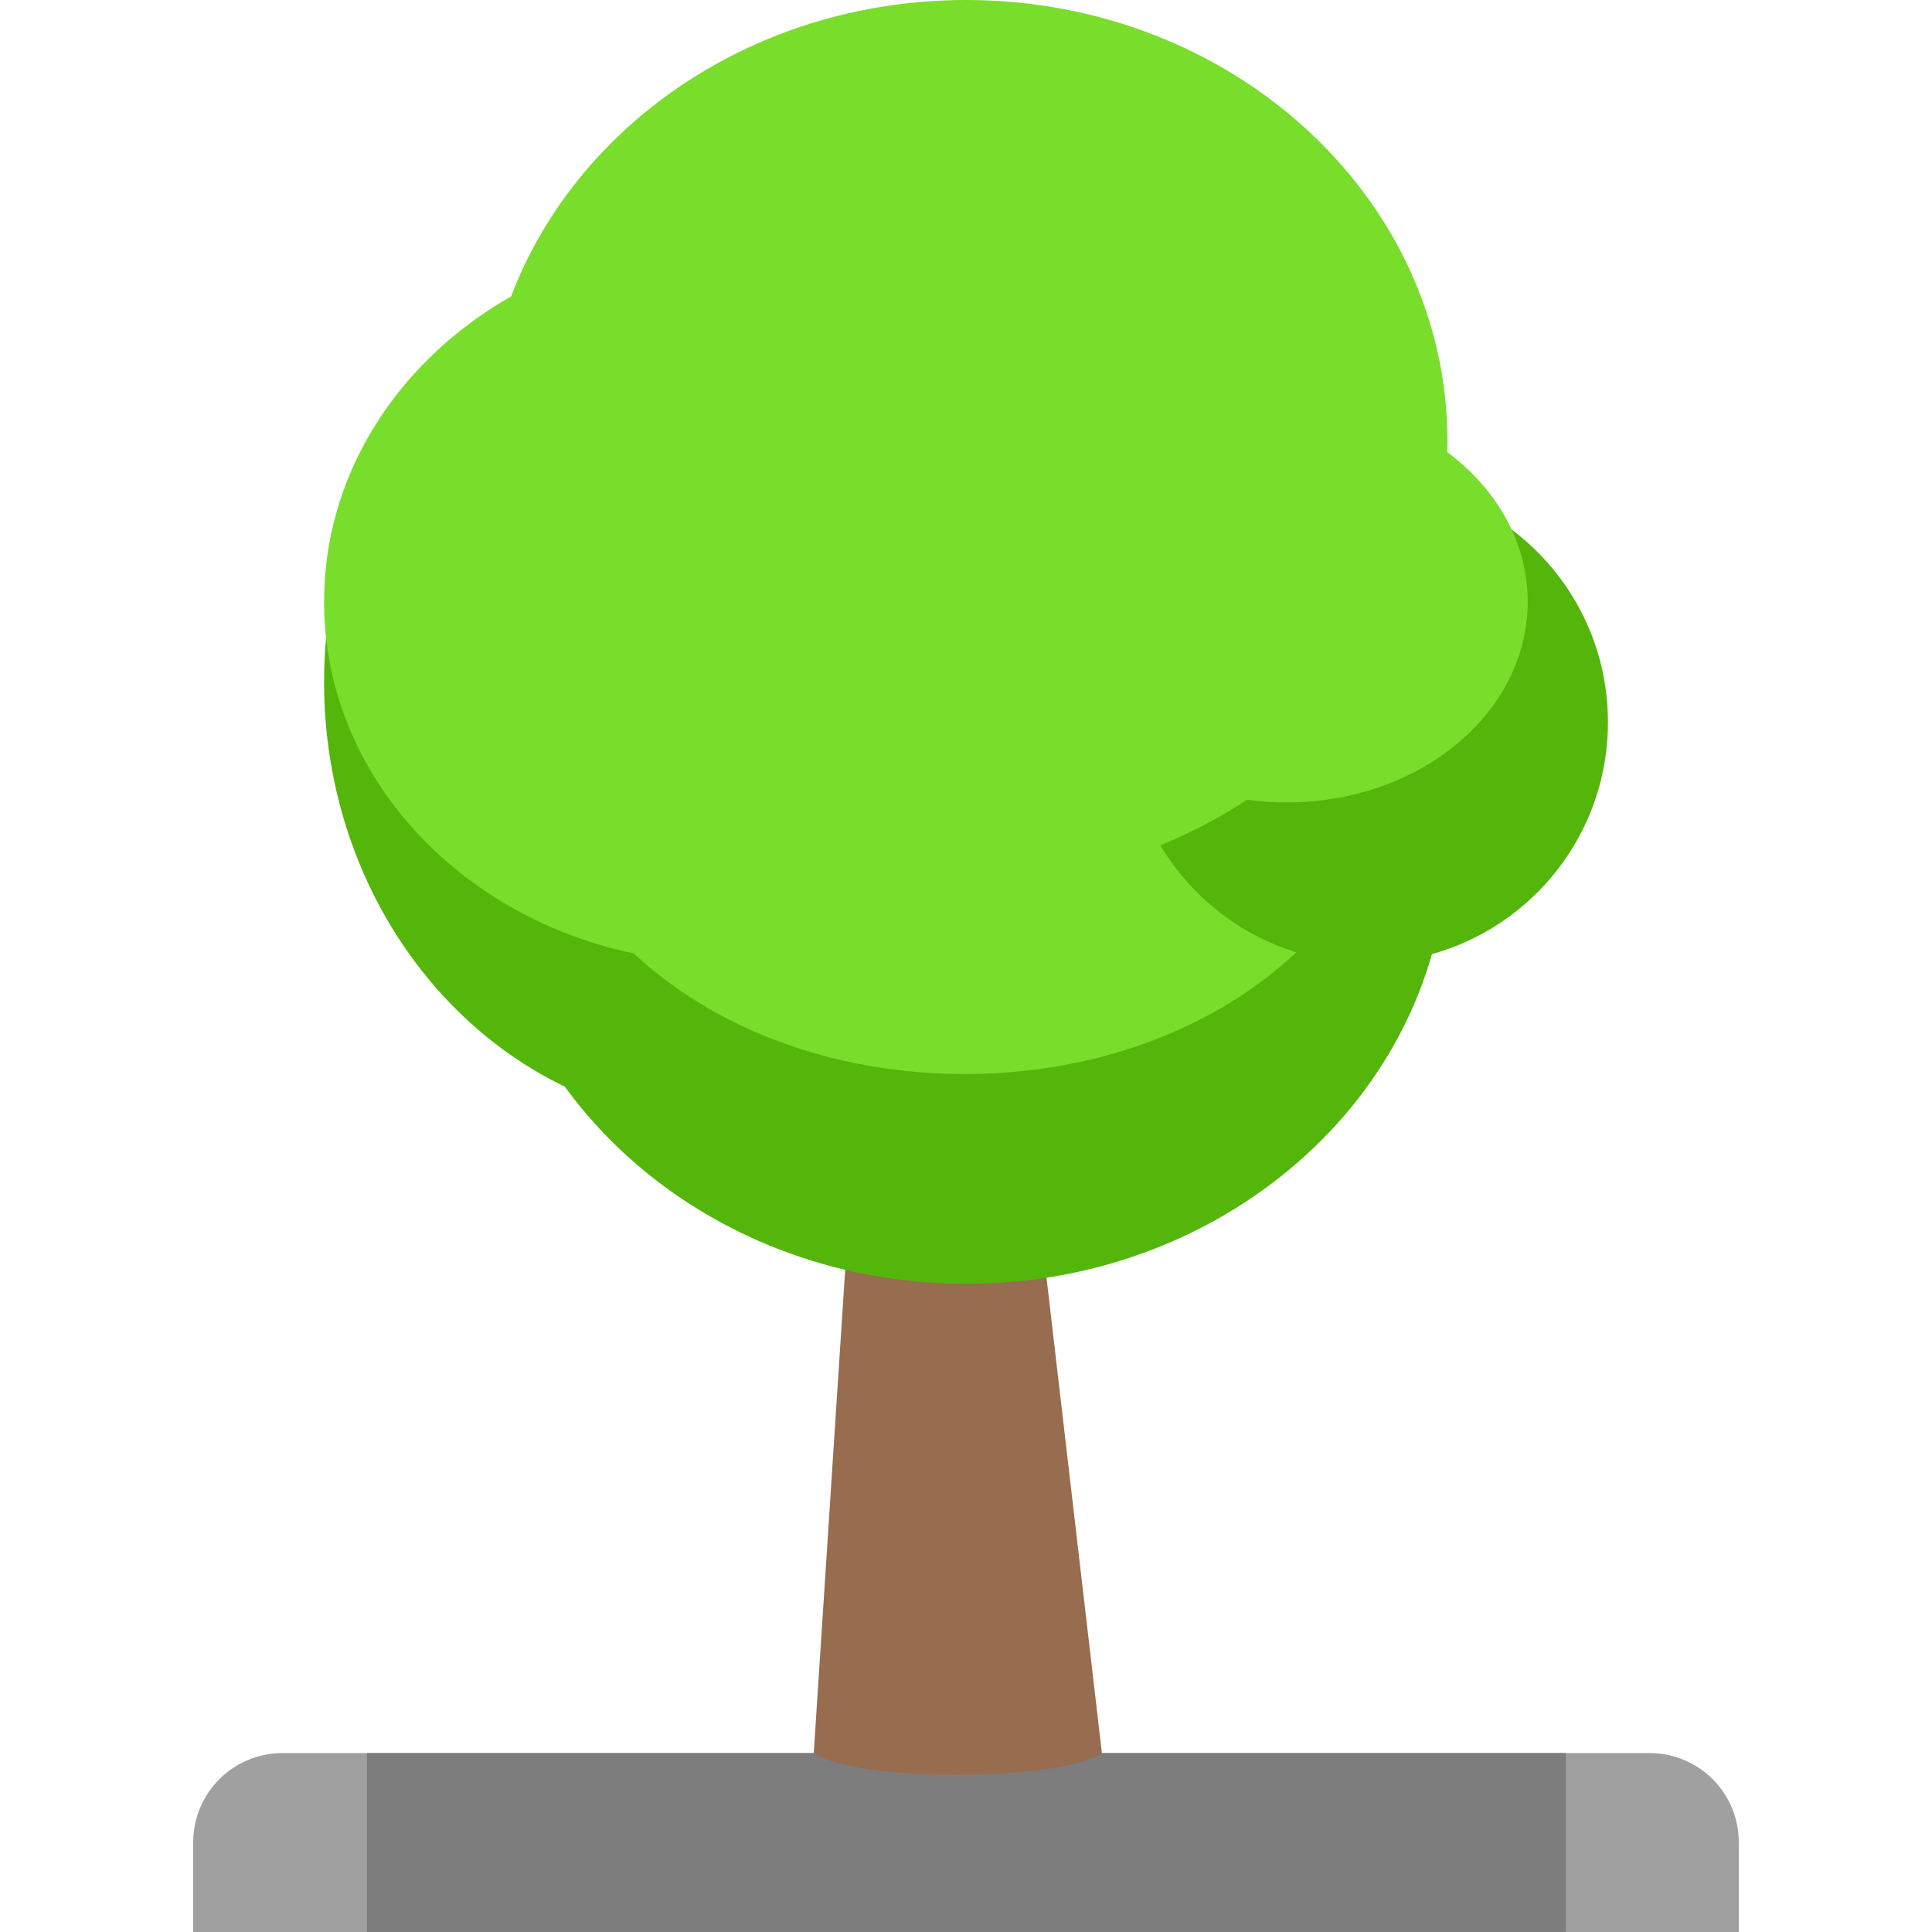
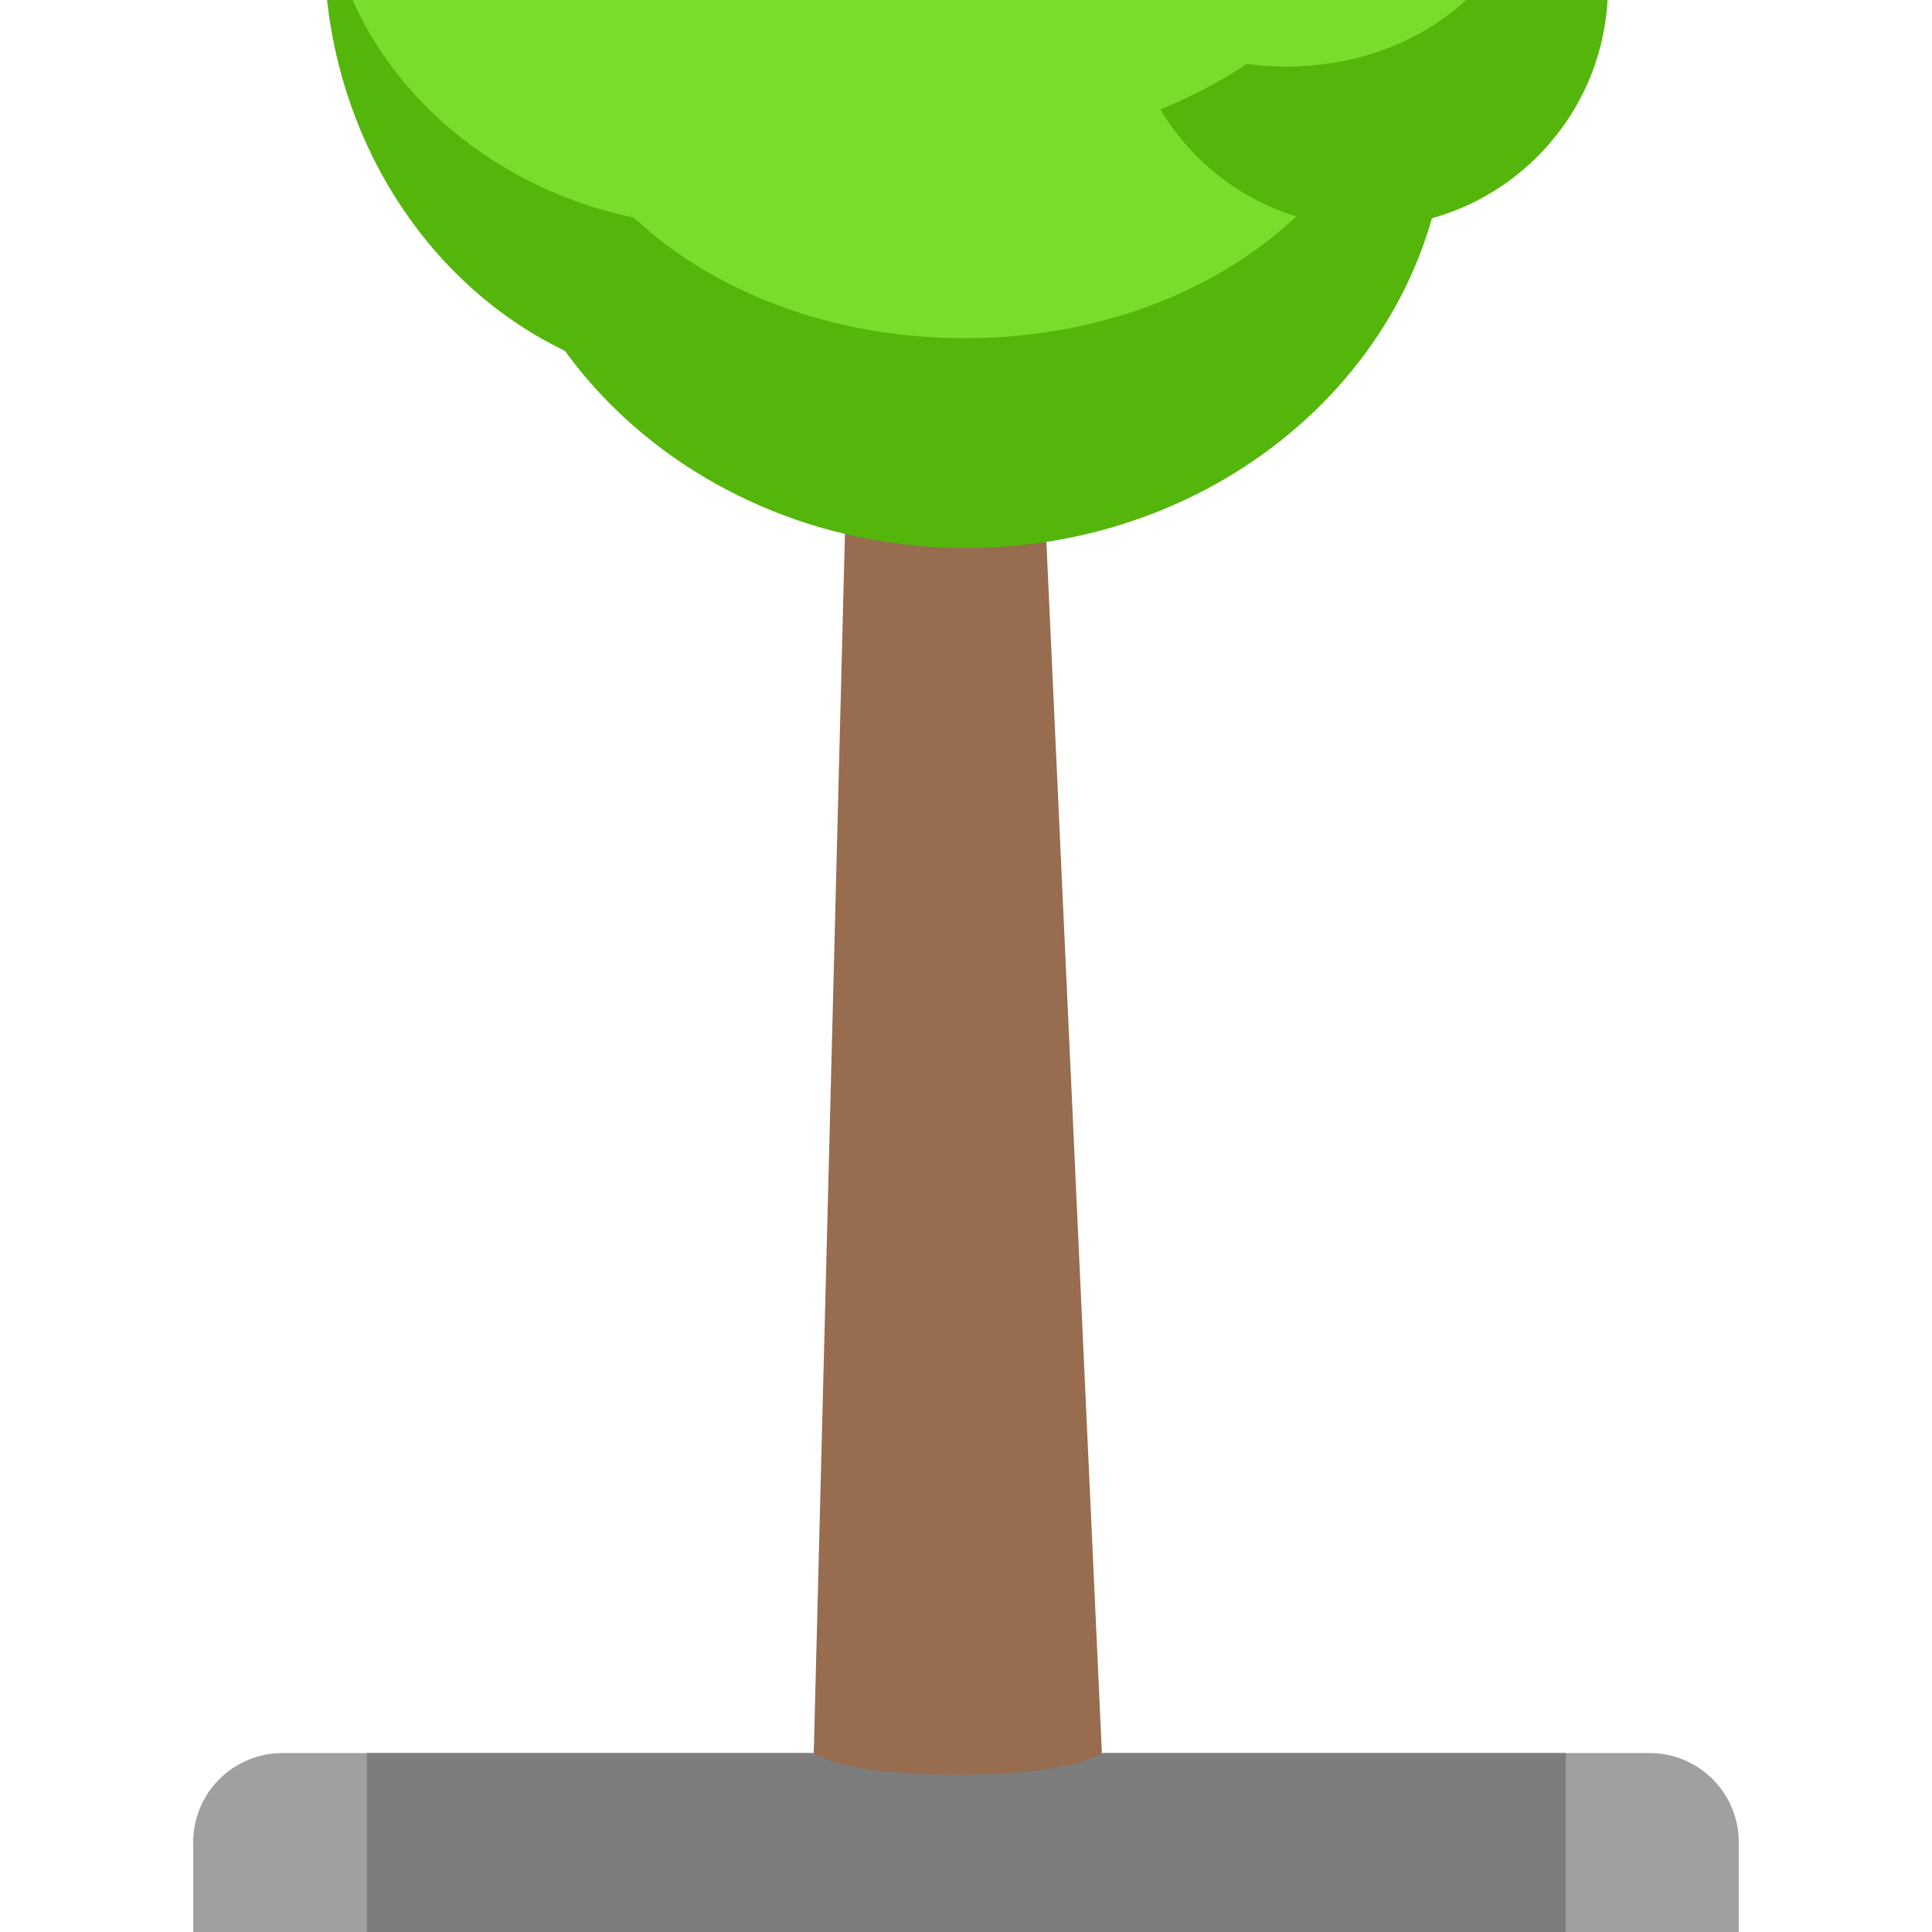
<svg xmlns="http://www.w3.org/2000/svg" width="100%" height="100%" viewBox="0 0 26 26" version="1.1" xml:space="preserve" style="fill-rule:evenodd;clip-rule:evenodd;stroke-linejoin:round;stroke-miterlimit:2;">
  <g id="b">
    <g id="Median">
      <g transform="matrix(0.8,0,0,1,2.6,-0.690176)">
-         <path d="M26,25.482C26,25.164 25.842,24.859 25.561,24.634C25.279,24.409 24.898,24.282 24.5,24.282C19.91,24.282 6.09,24.282 1.5,24.282C1.102,24.282 0.721,24.409 0.439,24.634C0.158,24.859 -0,25.164 -0,25.482C0,25.772 0,26.69 0,26.69L26,26.69L26,25.482Z" style="fill:rgb(160,160,160);" />
+         <path d="M26,25.482C26,25.164 25.842,24.859 25.561,24.634C25.279,24.409 24.898,24.282 24.5,24.282C19.91,24.282 6.09,24.282 1.5,24.282C1.102,24.282 0.721,24.409 0.439,24.634C0.158,24.859 -0,25.164 -0,25.482C0,25.772 0,39.69 0,39.69L26,39.69L26,25.482Z" style="fill:rgb(160,160,160);" />
      </g>
      <g transform="matrix(0.845328,0,0,1,2.22147,-0.690176)">
-         <rect x="3.213" y="24.282" width="19.087" height="2.408" style="fill:rgb(125,125,125);" />
+         <rect x="3.213" y="24.282" width="19.087" height="15.408" style="fill:rgb(125,125,125);" />
      </g>
    </g>
-     <g id="Group_2708" transform="matrix(1.2381,0,0,1.2381,-37.7619,36.0249)">
-       <g id="Path_3564" transform="matrix(1,0,0,1,39.345,-15.422)">
-         <path d="M0.35,0L2.505,0L3.132,5.38C2.661,5.695 0.459,5.697 0,5.38L0.35,0Z" style="fill:rgb(151,108,79);fill-rule:nonzero;" />
-       </g>
-       <g transform="matrix(0.87219,0,0,0.87219,5.2402,-3.71888)">
-         <g id="Ellipse_885" transform="matrix(1,0,0,1,35,-24.097)">
-           <ellipse cx="6" cy="5.5" rx="6" ry="5.5" style="fill:rgb(84,182,11);" />
+     <g id="Tree-median" transform="matrix(1.2381,0,0,1.2381,-37.7619,36.0249)">
+       <g id="Tree-median1">
+         <g id="Path_3564" transform="matrix(1,0,0,1,39.345,-15.422)">
+           <path d="M0.35,-8.3L2.505,-8.3L3.132,5.38C2.661,5.695 0.459,5.697 0,5.38L0.35,-8.3Z" style="fill:rgb(151,108,79);fill-rule:nonzero;" />
        </g>
-         <g id="Ellipse_886" transform="matrix(1,0,0,1,33,-26.097)">
-           <ellipse cx="5" cy="5.5" rx="5" ry="5.5" style="fill:rgb(84,182,11);" />
-         </g>
-         <g id="Path_3565" transform="matrix(1,0,0,1,35.456,-25.286)">
-           <path d="M5.525,0C8.576,0 11.05,2.2 11.05,4.911C11.05,7.622 8.576,9.574 5.525,9.574C2.474,9.574 0,7.623 0,4.911C0,2.199 2.474,0 5.525,0Z" style="fill:rgb(121,221,44);fill-rule:nonzero;" />
-         </g>
-         <g id="Ellipse_887" transform="matrix(1,0,0,1,33,-26.097)">
-           <ellipse cx="5" cy="4.5" rx="5" ry="4.5" style="fill:rgb(121,221,44);" />
-         </g>
-         <g id="Ellipse_883" transform="matrix(1,0,0,1,43,-23.097)">
-           <circle cx="3" cy="3" r="3" style="fill:rgb(84,182,11);" />
-         </g>
-         <g id="Ellipse_888" transform="matrix(1,0,0,1,35,-29.097)">
-           <ellipse cx="6" cy="5.5" rx="6" ry="5.5" style="fill:rgb(121,221,44);" />
-         </g>
-         <g id="Ellipse_889" transform="matrix(1,0,0,1,42,-24.097)">
-           <ellipse cx="3" cy="2.5" rx="3" ry="2.5" style="fill:rgb(121,221,44);" />
+         <g transform="matrix(0.87219,0,0,0.87219,5.2402,-11.7172)">
+           <g id="Ellipse_885" transform="matrix(1,0,0,1,35,-24.097)">
+             <ellipse cx="6" cy="5.5" rx="6" ry="5.5" style="fill:rgb(84,182,11);" />
+           </g>
+           <g id="Ellipse_886" transform="matrix(1,0,0,1,33,-26.097)">
+             <ellipse cx="5" cy="5.5" rx="5" ry="5.5" style="fill:rgb(84,182,11);" />
+           </g>
+           <g id="Path_3565" transform="matrix(1,0,0,1,35.456,-25.286)">
+             <path d="M5.525,0C8.576,0 11.05,2.2 11.05,4.911C11.05,7.622 8.576,9.574 5.525,9.574C2.474,9.574 0,7.623 0,4.911C0,2.199 2.474,0 5.525,0Z" style="fill:rgb(121,221,44);fill-rule:nonzero;" />
+           </g>
+           <g id="Ellipse_887" transform="matrix(1,0,0,1,33,-26.097)">
+             <ellipse cx="5" cy="4.5" rx="5" ry="4.5" style="fill:rgb(121,221,44);" />
+           </g>
+           <g id="Ellipse_883" transform="matrix(1,0,0,1,43,-23.097)">
+             <circle cx="3" cy="3" r="3" style="fill:rgb(84,182,11);" />
+           </g>
+           <g id="Ellipse_888" transform="matrix(1,0,0,1,35,-29.097)">
+             <ellipse cx="6" cy="5.5" rx="6" ry="5.5" style="fill:rgb(121,221,44);" />
+           </g>
+           <g id="Ellipse_889" transform="matrix(1,0,0,1,42,-24.097)">
+             <ellipse cx="3" cy="2.5" rx="3" ry="2.5" style="fill:rgb(121,221,44);" />
+           </g>
        </g>
      </g>
    </g>
  </g>
</svg>
